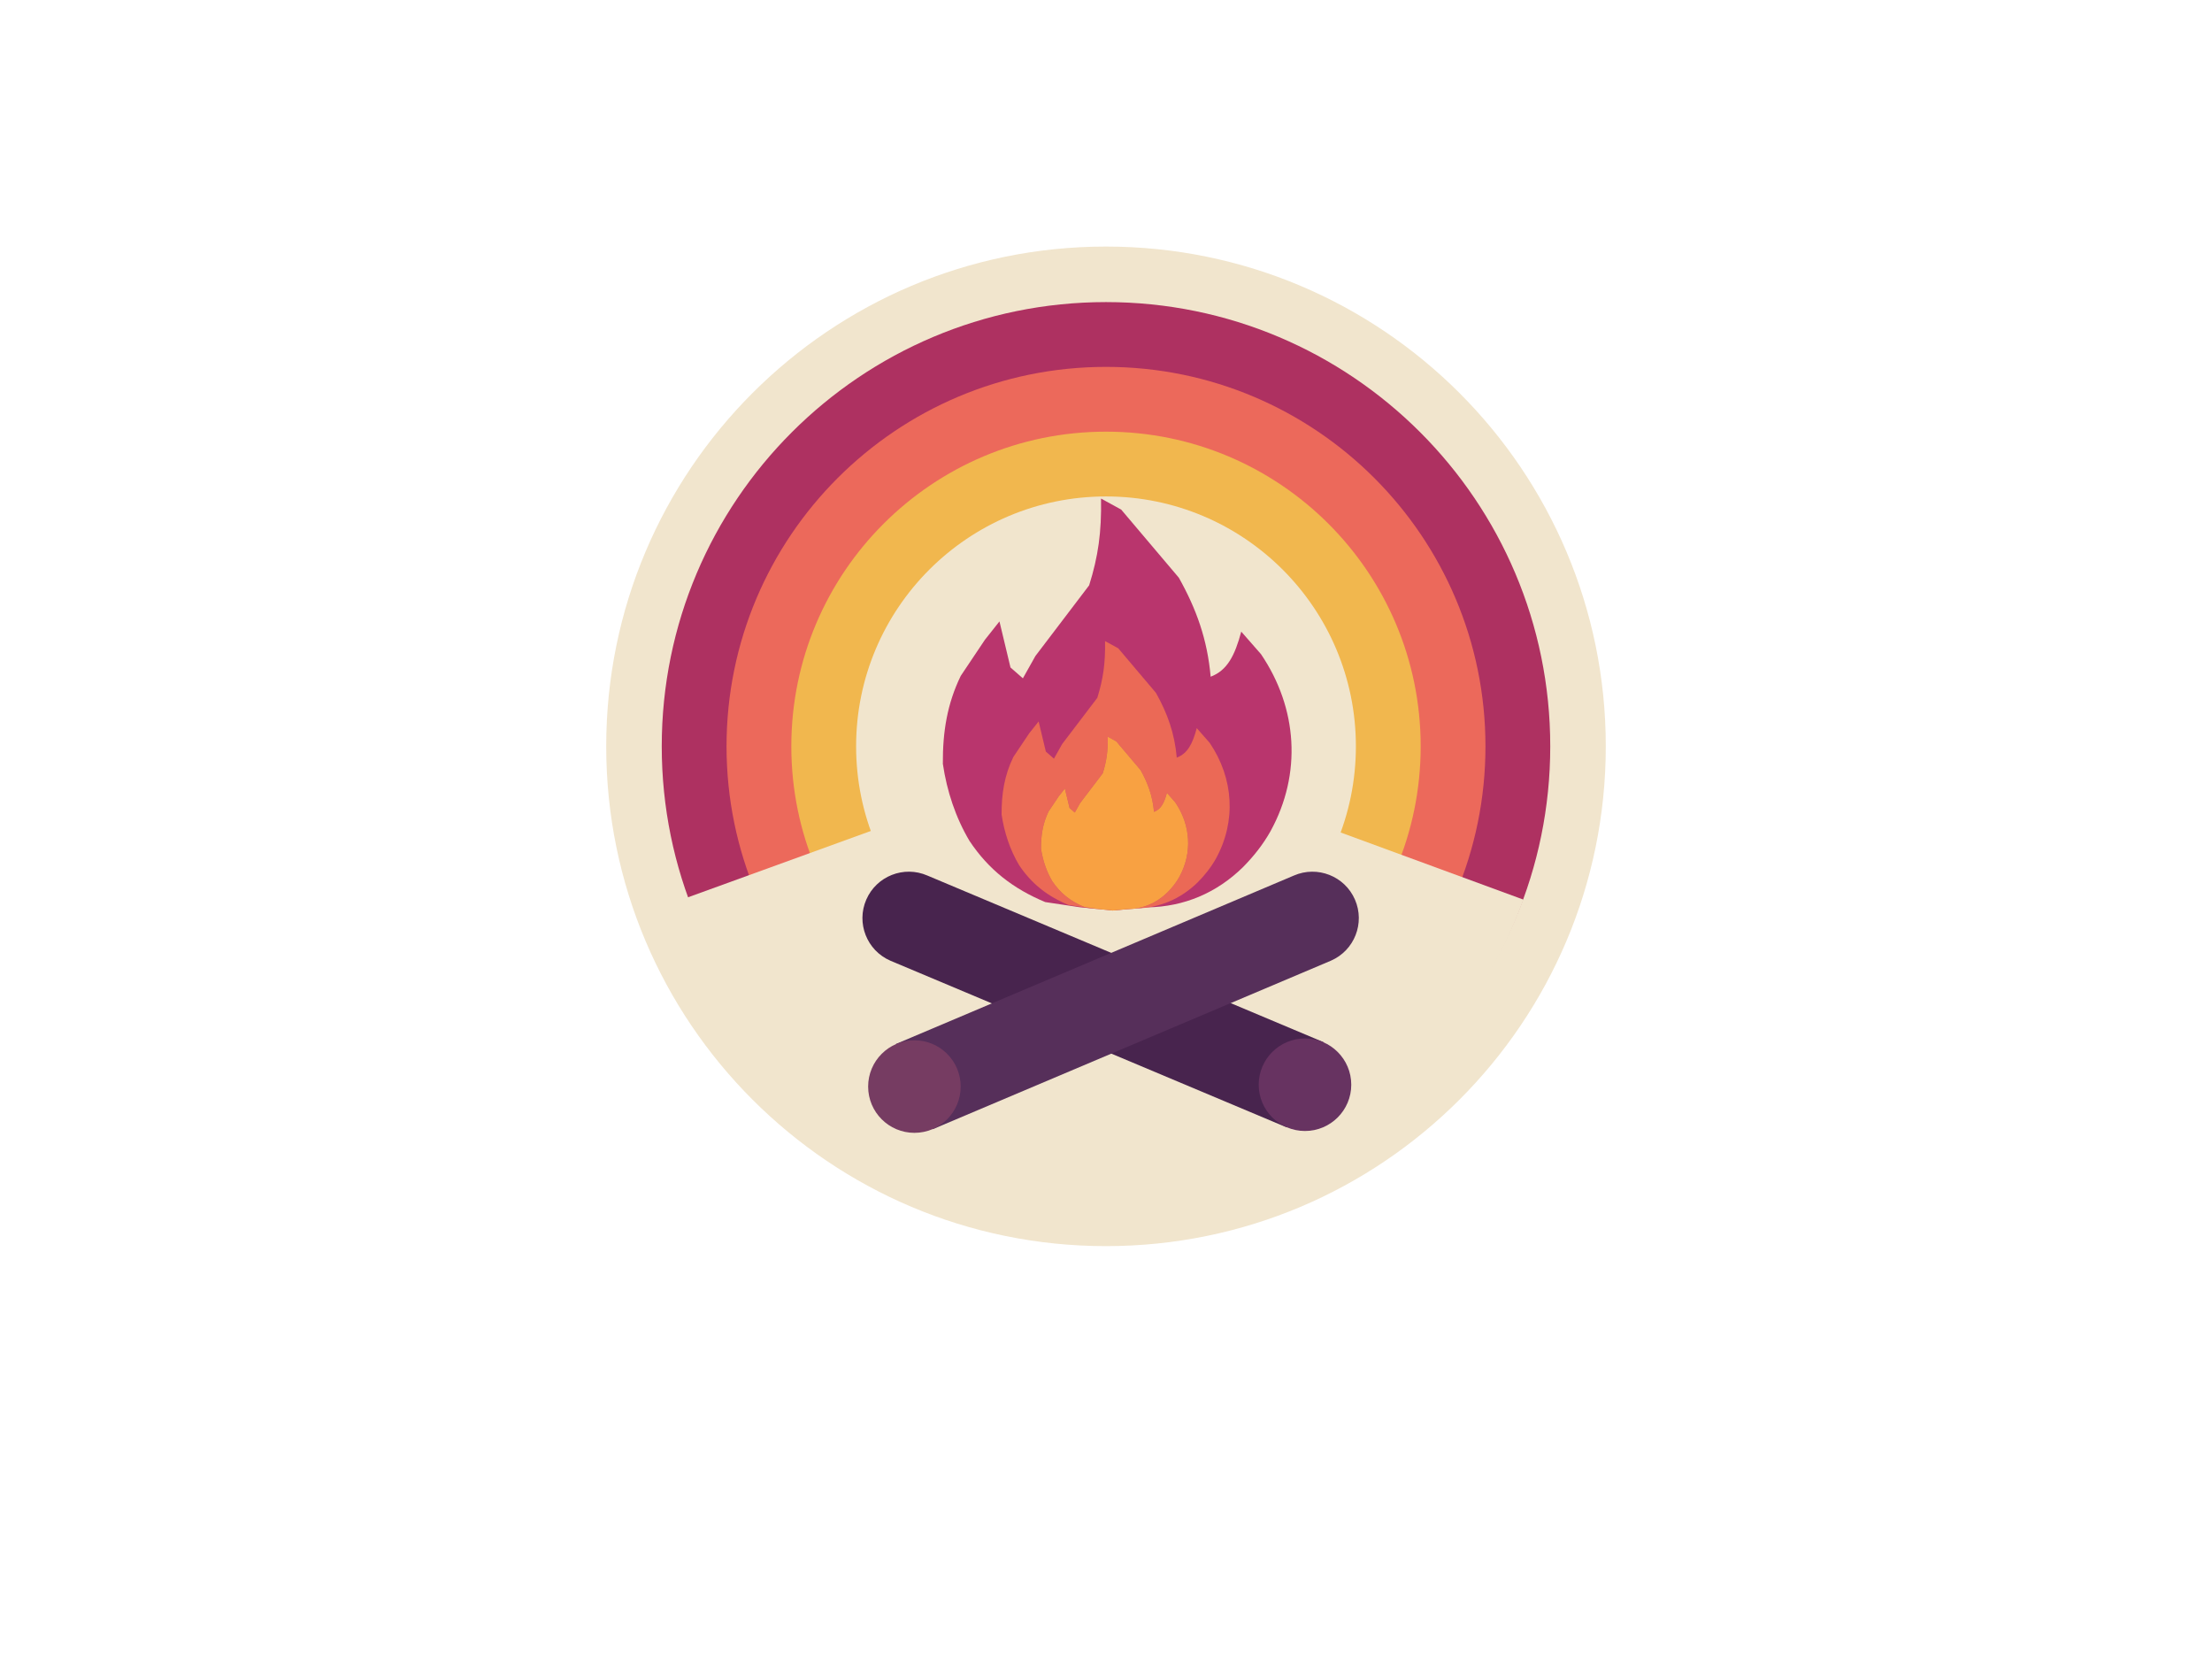
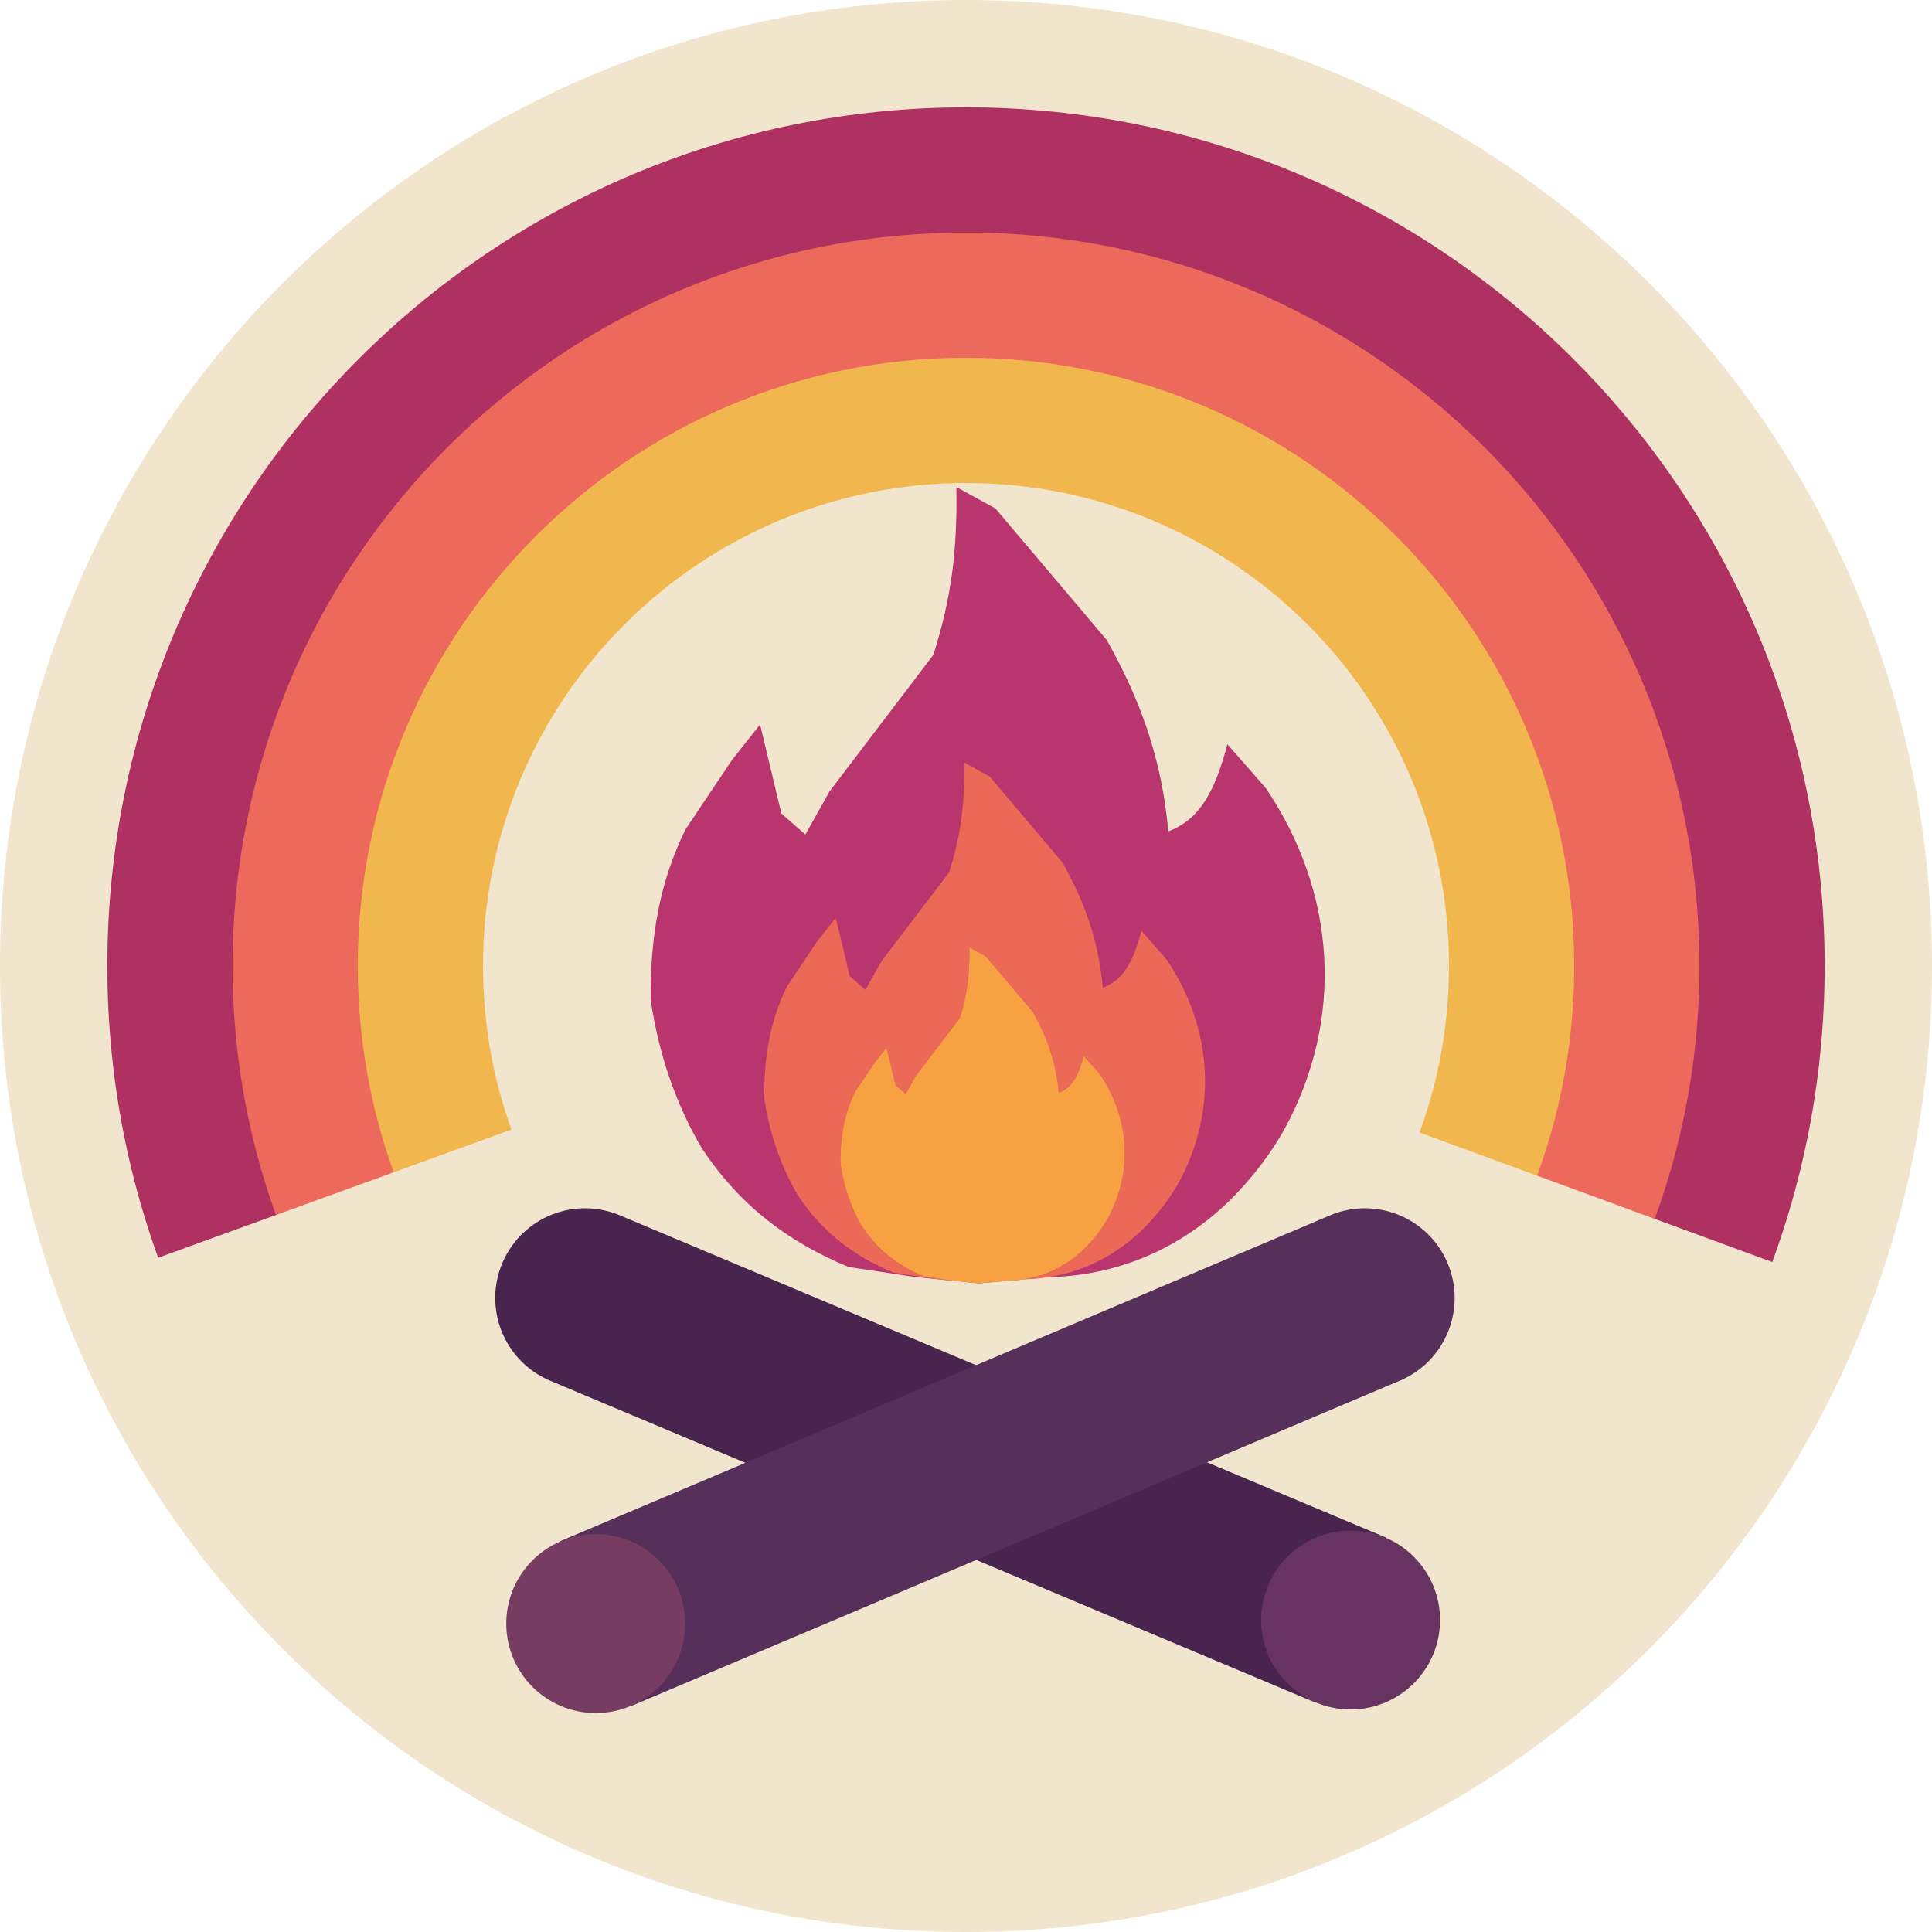
- <svg xmlns="http://www.w3.org/2000/svg" version="1.1" id="Layer_1" x="0px" y="0px" width="100%" viewBox="0 0 1195 896" enable-background="new 0 0 1195 896" xml:space="preserve">
-   <circle cx="50%" cy="45%" r="270" stroke="none" fill="#F1E5CD" />
-   <circle cx="50%" cy="45%" r="240" stroke="none" fill="#AE3161" />
-   <circle cx="50%" cy="45%" r="205" stroke="none" fill="#EC695B" />
-   <circle cx="50%" cy="45%" r="170" stroke="none" fill="#F1B74E" />
-   <circle cx="50%" cy="45%" r="135" stroke="none" fill="#F1E5CD" />
-   <path d="M 597 403 L 371 485 A 240 240 0 0 0 823 486 Z" fill="#F1E5CD" />
-   <path fill="#48244E" stroke="none" d="M 501,473 L 715,563 L 695,609 L 481,519 A 25 25 0 0 1 501,473 Z" />
-   <path fill="#562F5A" stroke="none" d="M 504,610 L 484,564 L 699,473 A 25 25 0 0 1 719,519 Z" />
-   <circle cx="705" cy="586" r="25" stroke="none" fill="#673361" />
-   <circle cx="494" cy="587" r="25" stroke="none" fill="#763C62" />
-   <path fill="#B9356D" stroke="none" d="M583.31,490.12L564.67,487.33C547.40,480.15 534.14,469.89 523.78,454.33C516.29,441.74 511.55,427.45 509.36,412.64C509.25,395.33 511.71,380.20 519.04,365.11L532.10,345.61L539.94,335.71L545.90,360.59L552.60,366.45L559.37,354.39L588.40,316.21C593.32,300.48 595.12,287.63 594.82,269.34L605.71,275.30L636.86,312.11C646.32,329.01 652.25,345.40 654.04,365.58C663.02,362.18 667.10,354.16 670.57,341.23L681.22,353.38C701.01,382.53 703.41,418.04 686.38,449.04C682.33,456.25 677.20,462.73 671.38,468.58C657.21,482.40 639.74,489.85 619.85,490.20L601.10,491.90L583.33,490.12L583.31,490.12Z" />
-   <path fill="#EB6956" stroke="none" d="M589.47,490.74L577.27,488.91C565.98,484.22 557.31,477.51 550.53,467.33C545.64,459.09 542.54,449.75 541.10,440.07C541.03,428.75 542.64,418.85 547.43,408.98L555.97,396.22L561.10,389.75L565.00,406.02L569.38,409.85L573.81,401.97L592.80,377.00C596.01,366.71 597.19,358.31 596.99,346.34L604.12,350.24L624.49,374.32C630.67,385.37 634.56,396.09 635.73,409.29C641.60,407.07 644.27,401.82 646.53,393.36L653.50,401.30C666.44,420.37 668.01,443.59 656.88,463.87C654.22,468.59 650.87,472.82 647.06,476.65C637.80,485.68 626.37,490.56 613.36,490.79L601.10,491.90L589.48,490.74L589.47,490.74ZM593.60,491.15L593.60,491.15L601.10,491.90L609.01,491.18C617.40,491.04 624.78,487.89 630.75,482.06C633.21,479.59 635.37,476.86 637.08,473.82C644.27,460.74 643.26,445.75 634.91,433.45L630.41,428.33C628.95,433.78 627.23,437.17 623.44,438.60C622.68,430.09 620.18,423.17 616.19,416.04L603.05,400.51L598.45,397.99C598.58,405.71 597.82,411.13 595.74,417.77L583.49,433.88L580.64,438.97L577.81,436.49L575.29,426.00L571.98,430.17L566.47,438.40C563.38,444.77 562.34,451.16 562.39,458.46C563.32,464.71 565.32,470.73 568.47,476.05C572.85,482.61 578.44,486.94 585.73,489.97L593.60,491.15Z" />
-   <path fill="#F8A142" stroke="none" d="M593.60,491.15L585.73,489.97C578.44,486.94 572.85,482.61 568.47,476.05C565.32,470.73 563.32,464.71 562.39,458.46C562.34,451.16 563.38,444.77 566.47,438.40L571.98,430.17L575.29,426.00L577.81,436.49L580.64,438.97L583.49,433.88L595.74,417.77C597.82,411.13 598.58,405.71 598.45,397.99L603.05,400.51L616.19,416.04C620.18,423.17 622.68,430.09 623.44,438.60C627.23,437.17 628.95,433.78 630.41,428.33L634.91,433.45C643.26,445.75 644.27,460.74 637.08,473.82C635.37,476.86 633.21,479.59 630.75,482.06C624.78,487.89 617.40,491.04 609.01,491.18L601.10,491.90L593.60,491.15L593.60,491.15Z" />
+ <svg xmlns="http://www.w3.org/2000/svg" version="1.1" id="Layer_1" viewBox="0 0 540 540" xml:space="preserve">
+   <g transform="translate(-327.5, -133.2)">
+     <circle cx="597.5" cy="403.2" r="270" stroke="none" fill="#F1E5CD" />
+     <circle cx="597.5" cy="403.2" r="240" stroke="none" fill="#AE3161" />
+     <circle cx="597.5" cy="403.2" r="205" stroke="none" fill="#EC695B" />
+     <circle cx="597.5" cy="403.2" r="170" stroke="none" fill="#F1B74E" />
+     <circle cx="597.5" cy="403.2" r="135" stroke="none" fill="#F1E5CD" />
+     <path d="M 597 403 L 371 485 A 240 240 0 0 0 823 486 Z" fill="#F1E5CD" />
+     <path fill="#48244E" stroke="none" d="M 501,473 L 715,563 L 695,609 L 481,519 A 25 25 0 0 1 501,473 Z" />
+     <path fill="#562F5A" stroke="none" d="M 504,610 L 484,564 L 699,473 A 25 25 0 0 1 719,519 Z" />
+     <circle cx="705" cy="586" r="25" stroke="none" fill="#673361" />
+     <circle cx="494" cy="587" r="25" stroke="none" fill="#763C62" />
+     <path fill="#B9356D" stroke="none" d="M583.31,490.12L564.67,487.33C547.40,480.15 534.14,469.89 523.78,454.33C516.29,441.74 511.55,427.45 509.36,412.64C509.25,395.33 511.71,380.20 519.04,365.11L532.10,345.61L539.94,335.71L545.90,360.59L552.60,366.45L559.37,354.39L588.40,316.21C593.32,300.48 595.12,287.63 594.82,269.34L605.71,275.30L636.86,312.11C646.32,329.01 652.25,345.40 654.04,365.58C663.02,362.18 667.10,354.16 670.57,341.23L681.22,353.38C701.01,382.53 703.41,418.04 686.38,449.04C682.33,456.25 677.20,462.73 671.38,468.58C657.21,482.40 639.74,489.85 619.85,490.20L601.10,491.90L583.33,490.12L583.31,490.12Z" />
+     <path fill="#EB6956" stroke="none" d="M589.47,490.74L577.27,488.91C565.98,484.22 557.31,477.51 550.53,467.33C545.64,459.09 542.54,449.75 541.10,440.07C541.03,428.75 542.64,418.85 547.43,408.98L555.97,396.22L561.10,389.75L565.00,406.02L569.38,409.85L573.81,401.97L592.80,377.00C596.01,366.71 597.19,358.31 596.99,346.34L604.12,350.24L624.49,374.32C630.67,385.37 634.56,396.09 635.73,409.29C641.60,407.07 644.27,401.82 646.53,393.36L653.50,401.30C666.44,420.37 668.01,443.59 656.88,463.87C654.22,468.59 650.87,472.82 647.06,476.65C637.80,485.68 626.37,490.56 613.36,490.79L601.10,491.90L589.48,490.74L589.47,490.74ZM593.60,491.15L593.60,491.15L601.10,491.90L609.01,491.18C617.40,491.04 624.78,487.89 630.75,482.06C633.21,479.59 635.37,476.86 637.08,473.82C644.27,460.74 643.26,445.75 634.91,433.45L630.41,428.33C628.95,433.78 627.23,437.17 623.44,438.60C622.68,430.09 620.18,423.17 616.19,416.04L603.05,400.51L598.45,397.99C598.58,405.71 597.82,411.13 595.74,417.77L583.49,433.88L580.64,438.97L577.81,436.49L575.29,426.00L571.98,430.17L566.47,438.40C563.38,444.77 562.34,451.16 562.39,458.46C563.32,464.71 565.32,470.73 568.47,476.05C572.85,482.61 578.44,486.94 585.73,489.97L593.60,491.15Z" />
+     <path fill="#F8A142" stroke="none" d="M593.60,491.15L585.73,489.97C578.44,486.94 572.85,482.61 568.47,476.05C565.32,470.73 563.32,464.71 562.39,458.46C562.34,451.16 563.38,444.77 566.47,438.40L571.98,430.17L575.29,426.00L577.81,436.49L580.64,438.97L583.49,433.88L595.74,417.77C597.82,411.13 598.58,405.71 598.45,397.99L603.05,400.51L616.19,416.04C620.18,423.17 622.68,430.09 623.44,438.60C627.23,437.17 628.95,433.78 630.41,428.33L634.91,433.45C643.26,445.75 644.27,460.74 637.08,473.82C635.37,476.86 633.21,479.59 630.75,482.06C624.78,487.89 617.40,491.04 609.01,491.18L601.10,491.90L593.60,491.15L593.60,491.15Z" />
+   </g>
</svg>
